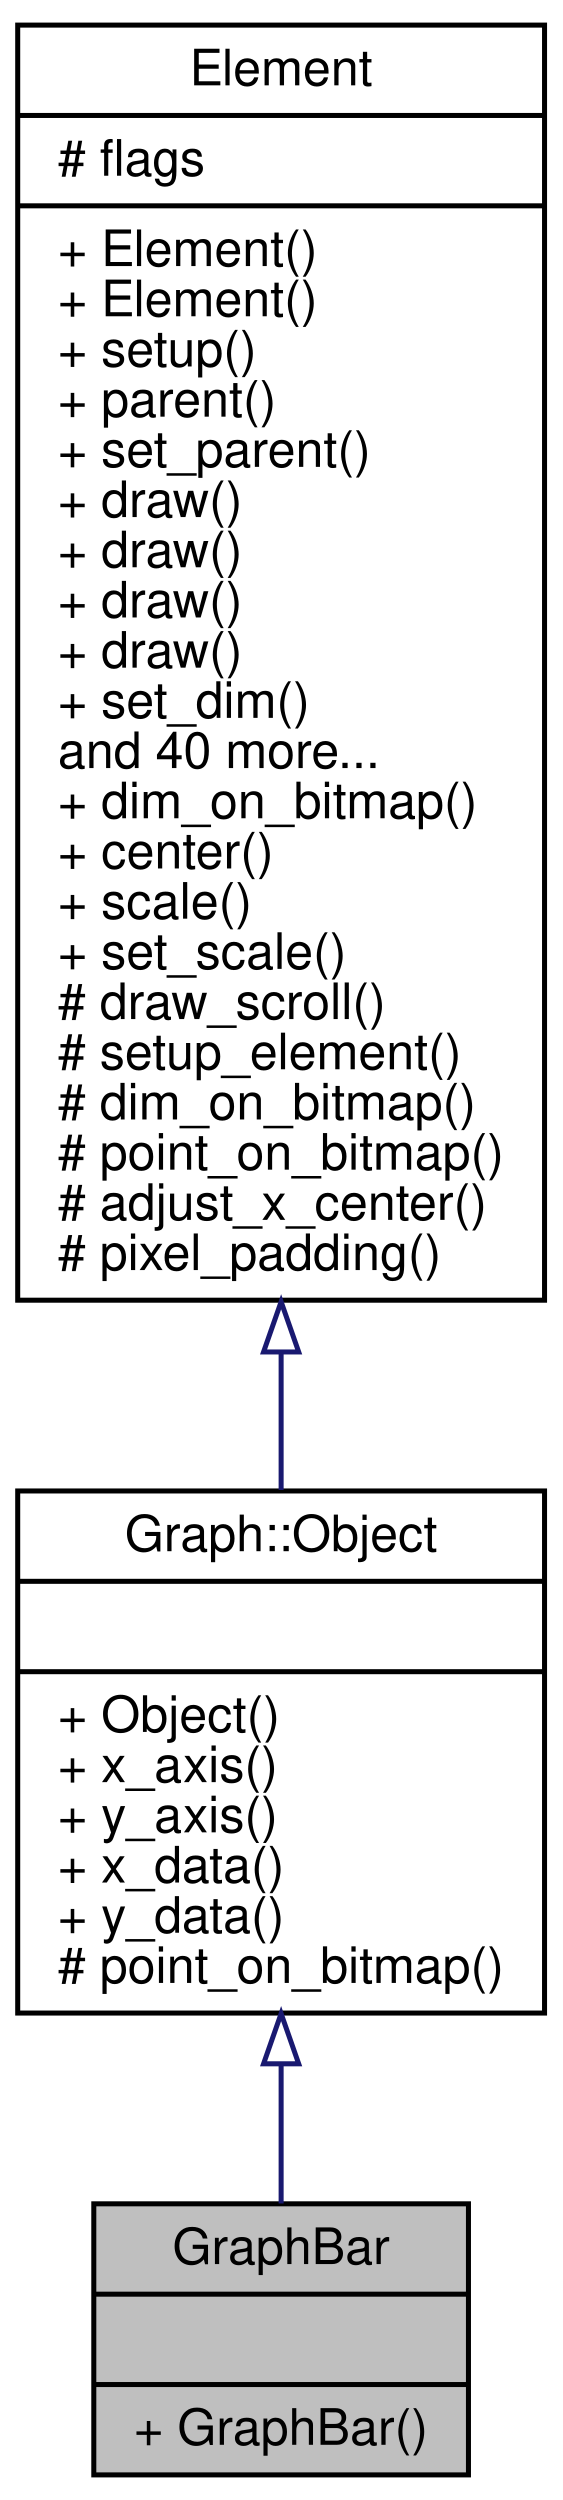
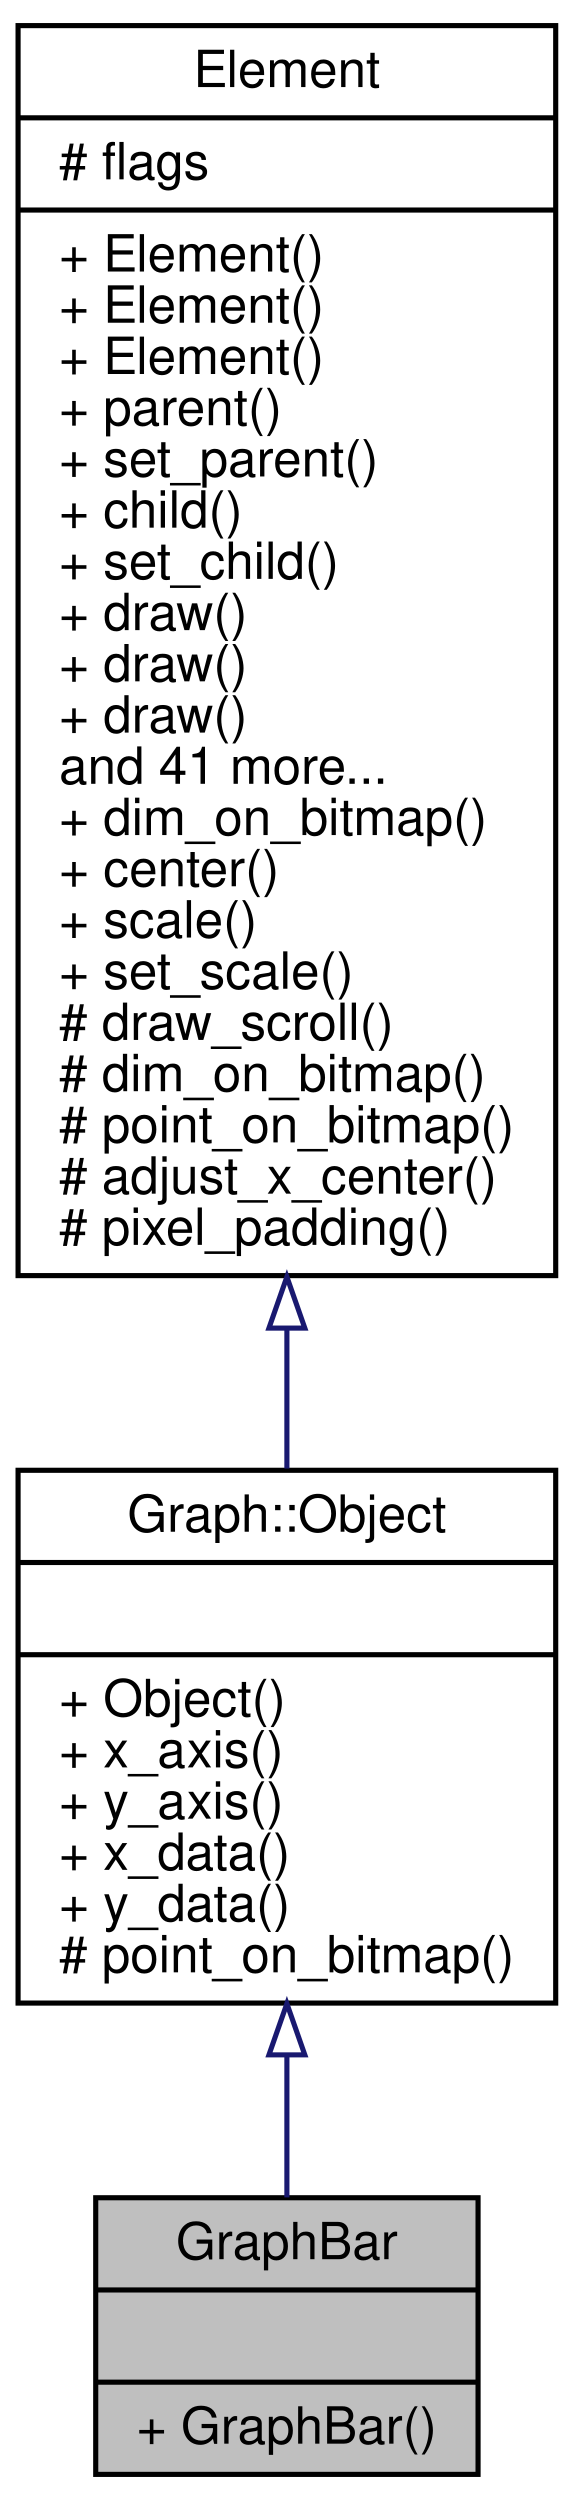
- <svg xmlns="http://www.w3.org/2000/svg" xmlns:xlink="http://www.w3.org/1999/xlink" width="112pt" height="498pt" viewBox="0.00 0.00 112.00 498.00">
-   <g id="graph0" class="graph" transform="scale(1 1) rotate(0) translate(4 494)">
+ <svg xmlns="http://www.w3.org/2000/svg" xmlns:xlink="http://www.w3.org/1999/xlink" width="112pt" height="488pt" viewBox="0.00 0.00 112.00 488.00">
+   <g id="graph0" class="graph" transform="scale(1 1) rotate(0) translate(4 484)">
    <g id="node1" class="node">
      <polygon fill="#bfbfbf" stroke="black" points="14.684,-1 14.684,-55 89.316,-55 89.316,-1 14.684,-1" />
      <text text-anchor="middle" x="52" y="-43" font-family="Helvetica,sans-Serif" font-size="10.00">GraphBar</text>
      <polyline fill="none" stroke="black" points="14.684,-37 89.316,-37 " />
      <text text-anchor="middle" x="52" y="-25" font-family="Helvetica,sans-Serif" font-size="10.00"> </text>
      <polyline fill="none" stroke="black" points="14.684,-19 89.316,-19 " />
      <text text-anchor="start" x="22.684" y="-7" font-family="Helvetica,sans-Serif" font-size="10.00">+ GraphBar()</text>
    </g>
    <g id="node2" class="node">
      <g id="a_node2">
        <a xlink:href="class_graph_1_1_object.html" target="_top" xlink:title="Abstract Graph Class. ">
          <polygon fill="none" stroke="black" points="-0.473,-93 -0.473,-197 104.473,-197 104.473,-93 -0.473,-93" />
          <text text-anchor="middle" x="52" y="-185" font-family="Helvetica,sans-Serif" font-size="10.00">Graph::Object</text>
          <polyline fill="none" stroke="black" points="-0.473,-179 104.473,-179 " />
          <text text-anchor="middle" x="52" y="-167" font-family="Helvetica,sans-Serif" font-size="10.00"> </text>
          <polyline fill="none" stroke="black" points="-0.473,-161 104.473,-161 " />
          <text text-anchor="start" x="7.527" y="-149" font-family="Helvetica,sans-Serif" font-size="10.00">+ Object()</text>
          <text text-anchor="start" x="7.527" y="-139" font-family="Helvetica,sans-Serif" font-size="10.00">+ x_axis()</text>
          <text text-anchor="start" x="7.527" y="-129" font-family="Helvetica,sans-Serif" font-size="10.00">+ y_axis()</text>
          <text text-anchor="start" x="7.527" y="-119" font-family="Helvetica,sans-Serif" font-size="10.00">+ x_data()</text>
          <text text-anchor="start" x="7.527" y="-109" font-family="Helvetica,sans-Serif" font-size="10.00">+ y_data()</text>
          <text text-anchor="start" x="7.527" y="-99" font-family="Helvetica,sans-Serif" font-size="10.00"># point_on_bitmap()</text>
        </a>
      </g>
    </g>
    <g id="edge1" class="edge">
      <path fill="none" stroke="midnightblue" d="M52,-82.733C52,-72.992 52,-63.396 52,-55.069" />
      <polygon fill="none" stroke="midnightblue" points="48.5,-82.89 52,-92.89 55.5,-82.89 48.5,-82.89" />
    </g>
    <g id="node3" class="node">
      <g id="a_node3">
        <a xlink:href="class_element.html" target="_top" xlink:title="Element Class. ">
-           <polygon fill="none" stroke="black" points="-0.473,-235 -0.473,-489 104.473,-489 104.473,-235 -0.473,-235" />
-           <text text-anchor="middle" x="52" y="-477" font-family="Helvetica,sans-Serif" font-size="10.00">Element</text>
-           <polyline fill="none" stroke="black" points="-0.473,-471 104.473,-471 " />
-           <text text-anchor="start" x="7.527" y="-459" font-family="Helvetica,sans-Serif" font-size="10.00"># flags</text>
-           <polyline fill="none" stroke="black" points="-0.473,-453 104.473,-453 " />
-           <text text-anchor="start" x="7.527" y="-441" font-family="Helvetica,sans-Serif" font-size="10.00">+ Element()</text>
+           <polygon fill="none" stroke="black" points="-0.473,-235 -0.473,-479 104.473,-479 104.473,-235 -0.473,-235" />
+           <text text-anchor="middle" x="52" y="-467" font-family="Helvetica,sans-Serif" font-size="10.00">Element</text>
+           <polyline fill="none" stroke="black" points="-0.473,-461 104.473,-461 " />
+           <text text-anchor="start" x="7.527" y="-449" font-family="Helvetica,sans-Serif" font-size="10.00"># flags</text>
+           <polyline fill="none" stroke="black" points="-0.473,-443 104.473,-443 " />
          <text text-anchor="start" x="7.527" y="-431" font-family="Helvetica,sans-Serif" font-size="10.00">+ Element()</text>
-           <text text-anchor="start" x="7.527" y="-421" font-family="Helvetica,sans-Serif" font-size="10.00">+ setup()</text>
-           <text text-anchor="start" x="7.527" y="-411" font-family="Helvetica,sans-Serif" font-size="10.00">+ parent()</text>
-           <text text-anchor="start" x="7.527" y="-401" font-family="Helvetica,sans-Serif" font-size="10.00">+ set_parent()</text>
-           <text text-anchor="start" x="7.527" y="-391" font-family="Helvetica,sans-Serif" font-size="10.00">+ draw()</text>
-           <text text-anchor="start" x="7.527" y="-381" font-family="Helvetica,sans-Serif" font-size="10.00">+ draw()</text>
-           <text text-anchor="start" x="7.527" y="-371" font-family="Helvetica,sans-Serif" font-size="10.00">+ draw()</text>
+           <text text-anchor="start" x="7.527" y="-421" font-family="Helvetica,sans-Serif" font-size="10.00">+ Element()</text>
+           <text text-anchor="start" x="7.527" y="-411" font-family="Helvetica,sans-Serif" font-size="10.00">+ Element()</text>
+           <text text-anchor="start" x="7.527" y="-401" font-family="Helvetica,sans-Serif" font-size="10.00">+ parent()</text>
+           <text text-anchor="start" x="7.527" y="-391" font-family="Helvetica,sans-Serif" font-size="10.00">+ set_parent()</text>
+           <text text-anchor="start" x="7.527" y="-381" font-family="Helvetica,sans-Serif" font-size="10.00">+ child()</text>
+           <text text-anchor="start" x="7.527" y="-371" font-family="Helvetica,sans-Serif" font-size="10.00">+ set_child()</text>
          <text text-anchor="start" x="7.527" y="-361" font-family="Helvetica,sans-Serif" font-size="10.00">+ draw()</text>
-           <text text-anchor="start" x="7.527" y="-351" font-family="Helvetica,sans-Serif" font-size="10.00">+ set_dim()</text>
-           <text text-anchor="start" x="7.527" y="-341" font-family="Helvetica,sans-Serif" font-size="10.00">and 40 more...</text>
-           <text text-anchor="start" x="7.527" y="-331" font-family="Helvetica,sans-Serif" font-size="10.00">+ dim_on_bitmap()</text>
-           <text text-anchor="start" x="7.527" y="-321" font-family="Helvetica,sans-Serif" font-size="10.00">+ center()</text>
-           <text text-anchor="start" x="7.527" y="-311" font-family="Helvetica,sans-Serif" font-size="10.00">+ scale()</text>
-           <text text-anchor="start" x="7.527" y="-301" font-family="Helvetica,sans-Serif" font-size="10.00">+ set_scale()</text>
-           <text text-anchor="start" x="7.527" y="-291" font-family="Helvetica,sans-Serif" font-size="10.00"># draw_scroll()</text>
-           <text text-anchor="start" x="7.527" y="-281" font-family="Helvetica,sans-Serif" font-size="10.00"># setup_element()</text>
+           <text text-anchor="start" x="7.527" y="-351" font-family="Helvetica,sans-Serif" font-size="10.00">+ draw()</text>
+           <text text-anchor="start" x="7.527" y="-341" font-family="Helvetica,sans-Serif" font-size="10.00">+ draw()</text>
+           <text text-anchor="start" x="7.527" y="-331" font-family="Helvetica,sans-Serif" font-size="10.00">and 41 more...</text>
+           <text text-anchor="start" x="7.527" y="-321" font-family="Helvetica,sans-Serif" font-size="10.00">+ dim_on_bitmap()</text>
+           <text text-anchor="start" x="7.527" y="-311" font-family="Helvetica,sans-Serif" font-size="10.00">+ center()</text>
+           <text text-anchor="start" x="7.527" y="-301" font-family="Helvetica,sans-Serif" font-size="10.00">+ scale()</text>
+           <text text-anchor="start" x="7.527" y="-291" font-family="Helvetica,sans-Serif" font-size="10.00">+ set_scale()</text>
+           <text text-anchor="start" x="7.527" y="-281" font-family="Helvetica,sans-Serif" font-size="10.00"># draw_scroll()</text>
          <text text-anchor="start" x="7.527" y="-271" font-family="Helvetica,sans-Serif" font-size="10.00"># dim_on_bitmap()</text>
          <text text-anchor="start" x="7.527" y="-261" font-family="Helvetica,sans-Serif" font-size="10.00"># point_on_bitmap()</text>
          <text text-anchor="start" x="7.527" y="-251" font-family="Helvetica,sans-Serif" font-size="10.00"># adjust_x_center()</text>
          <text text-anchor="start" x="7.527" y="-241" font-family="Helvetica,sans-Serif" font-size="10.00"># pixel_padding()</text>
        </a>
      </g>
    </g>
    <g id="edge2" class="edge">
-       <path fill="none" stroke="midnightblue" d="M52,-224.601C52,-215.022 52,-205.773 52,-197.191" />
-       <polygon fill="none" stroke="midnightblue" points="48.5,-224.69 52,-234.69 55.5,-224.69 48.5,-224.69" />
+       <path fill="none" stroke="midnightblue" d="M52,-224.709C52,-215.164 52,-205.928 52,-197.347" />
+       <polygon fill="none" stroke="midnightblue" points="48.5,-224.754 52,-234.755 55.5,-224.755 48.5,-224.754" />
    </g>
  </g>
</svg>
